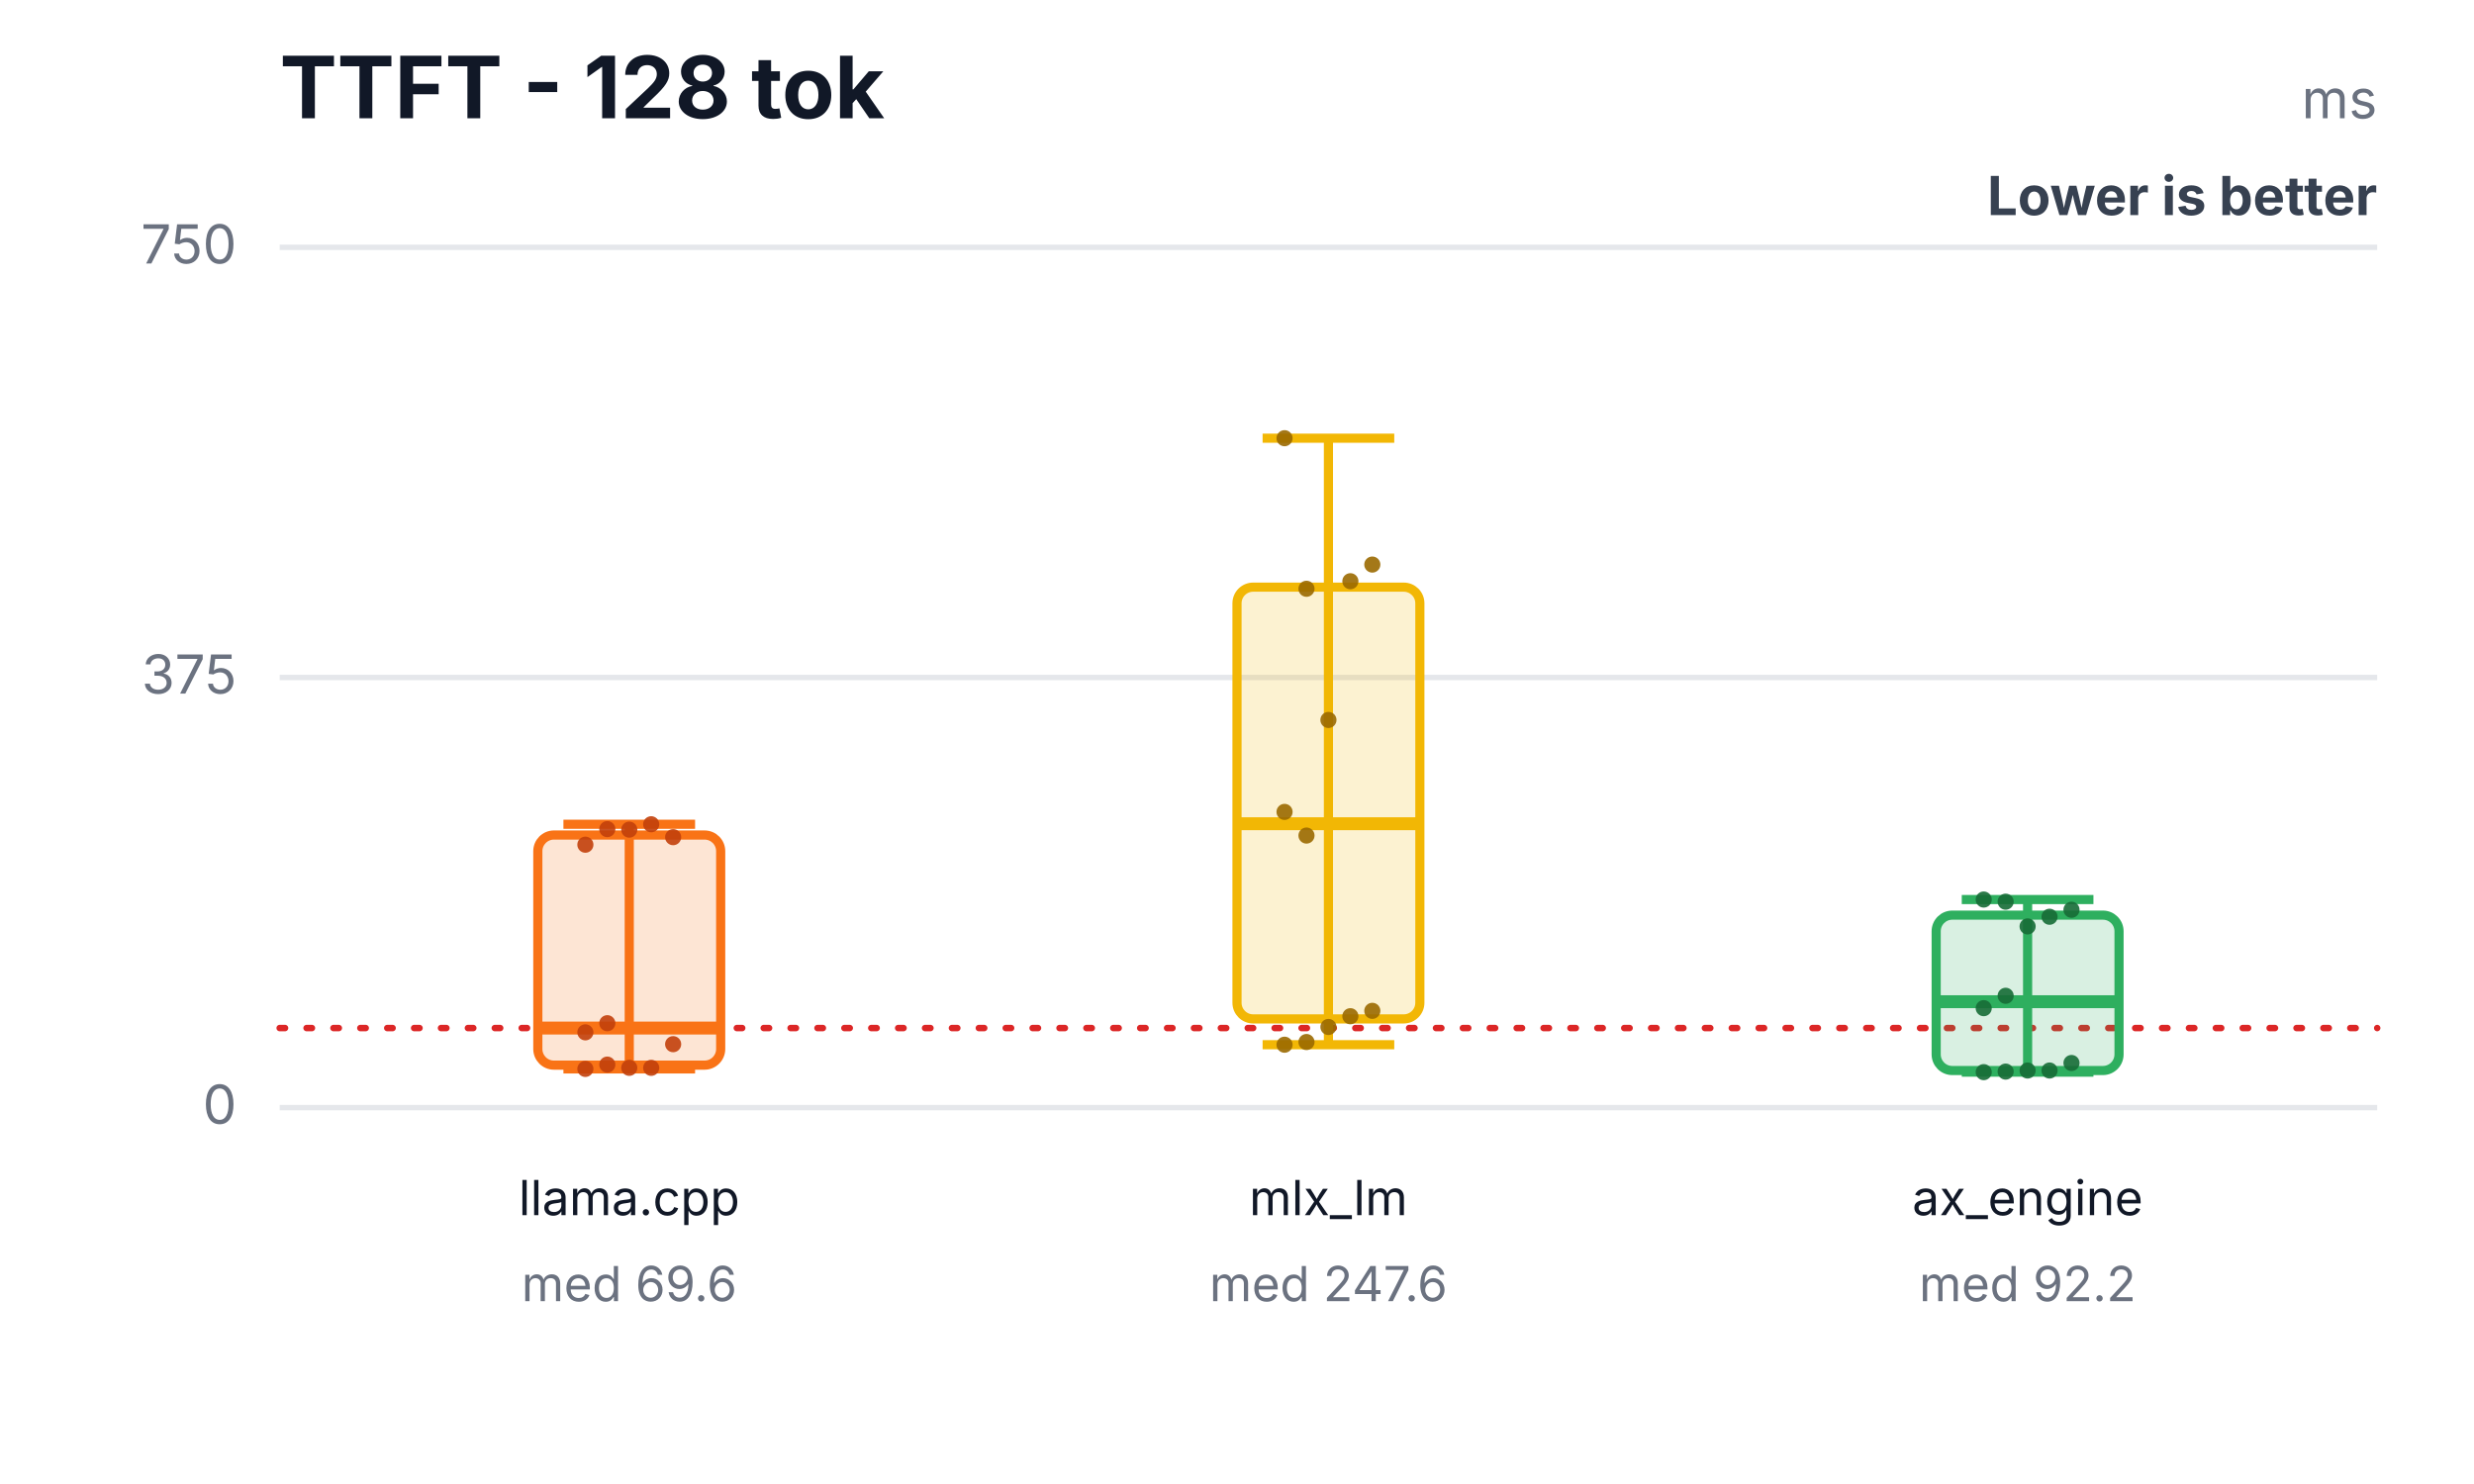
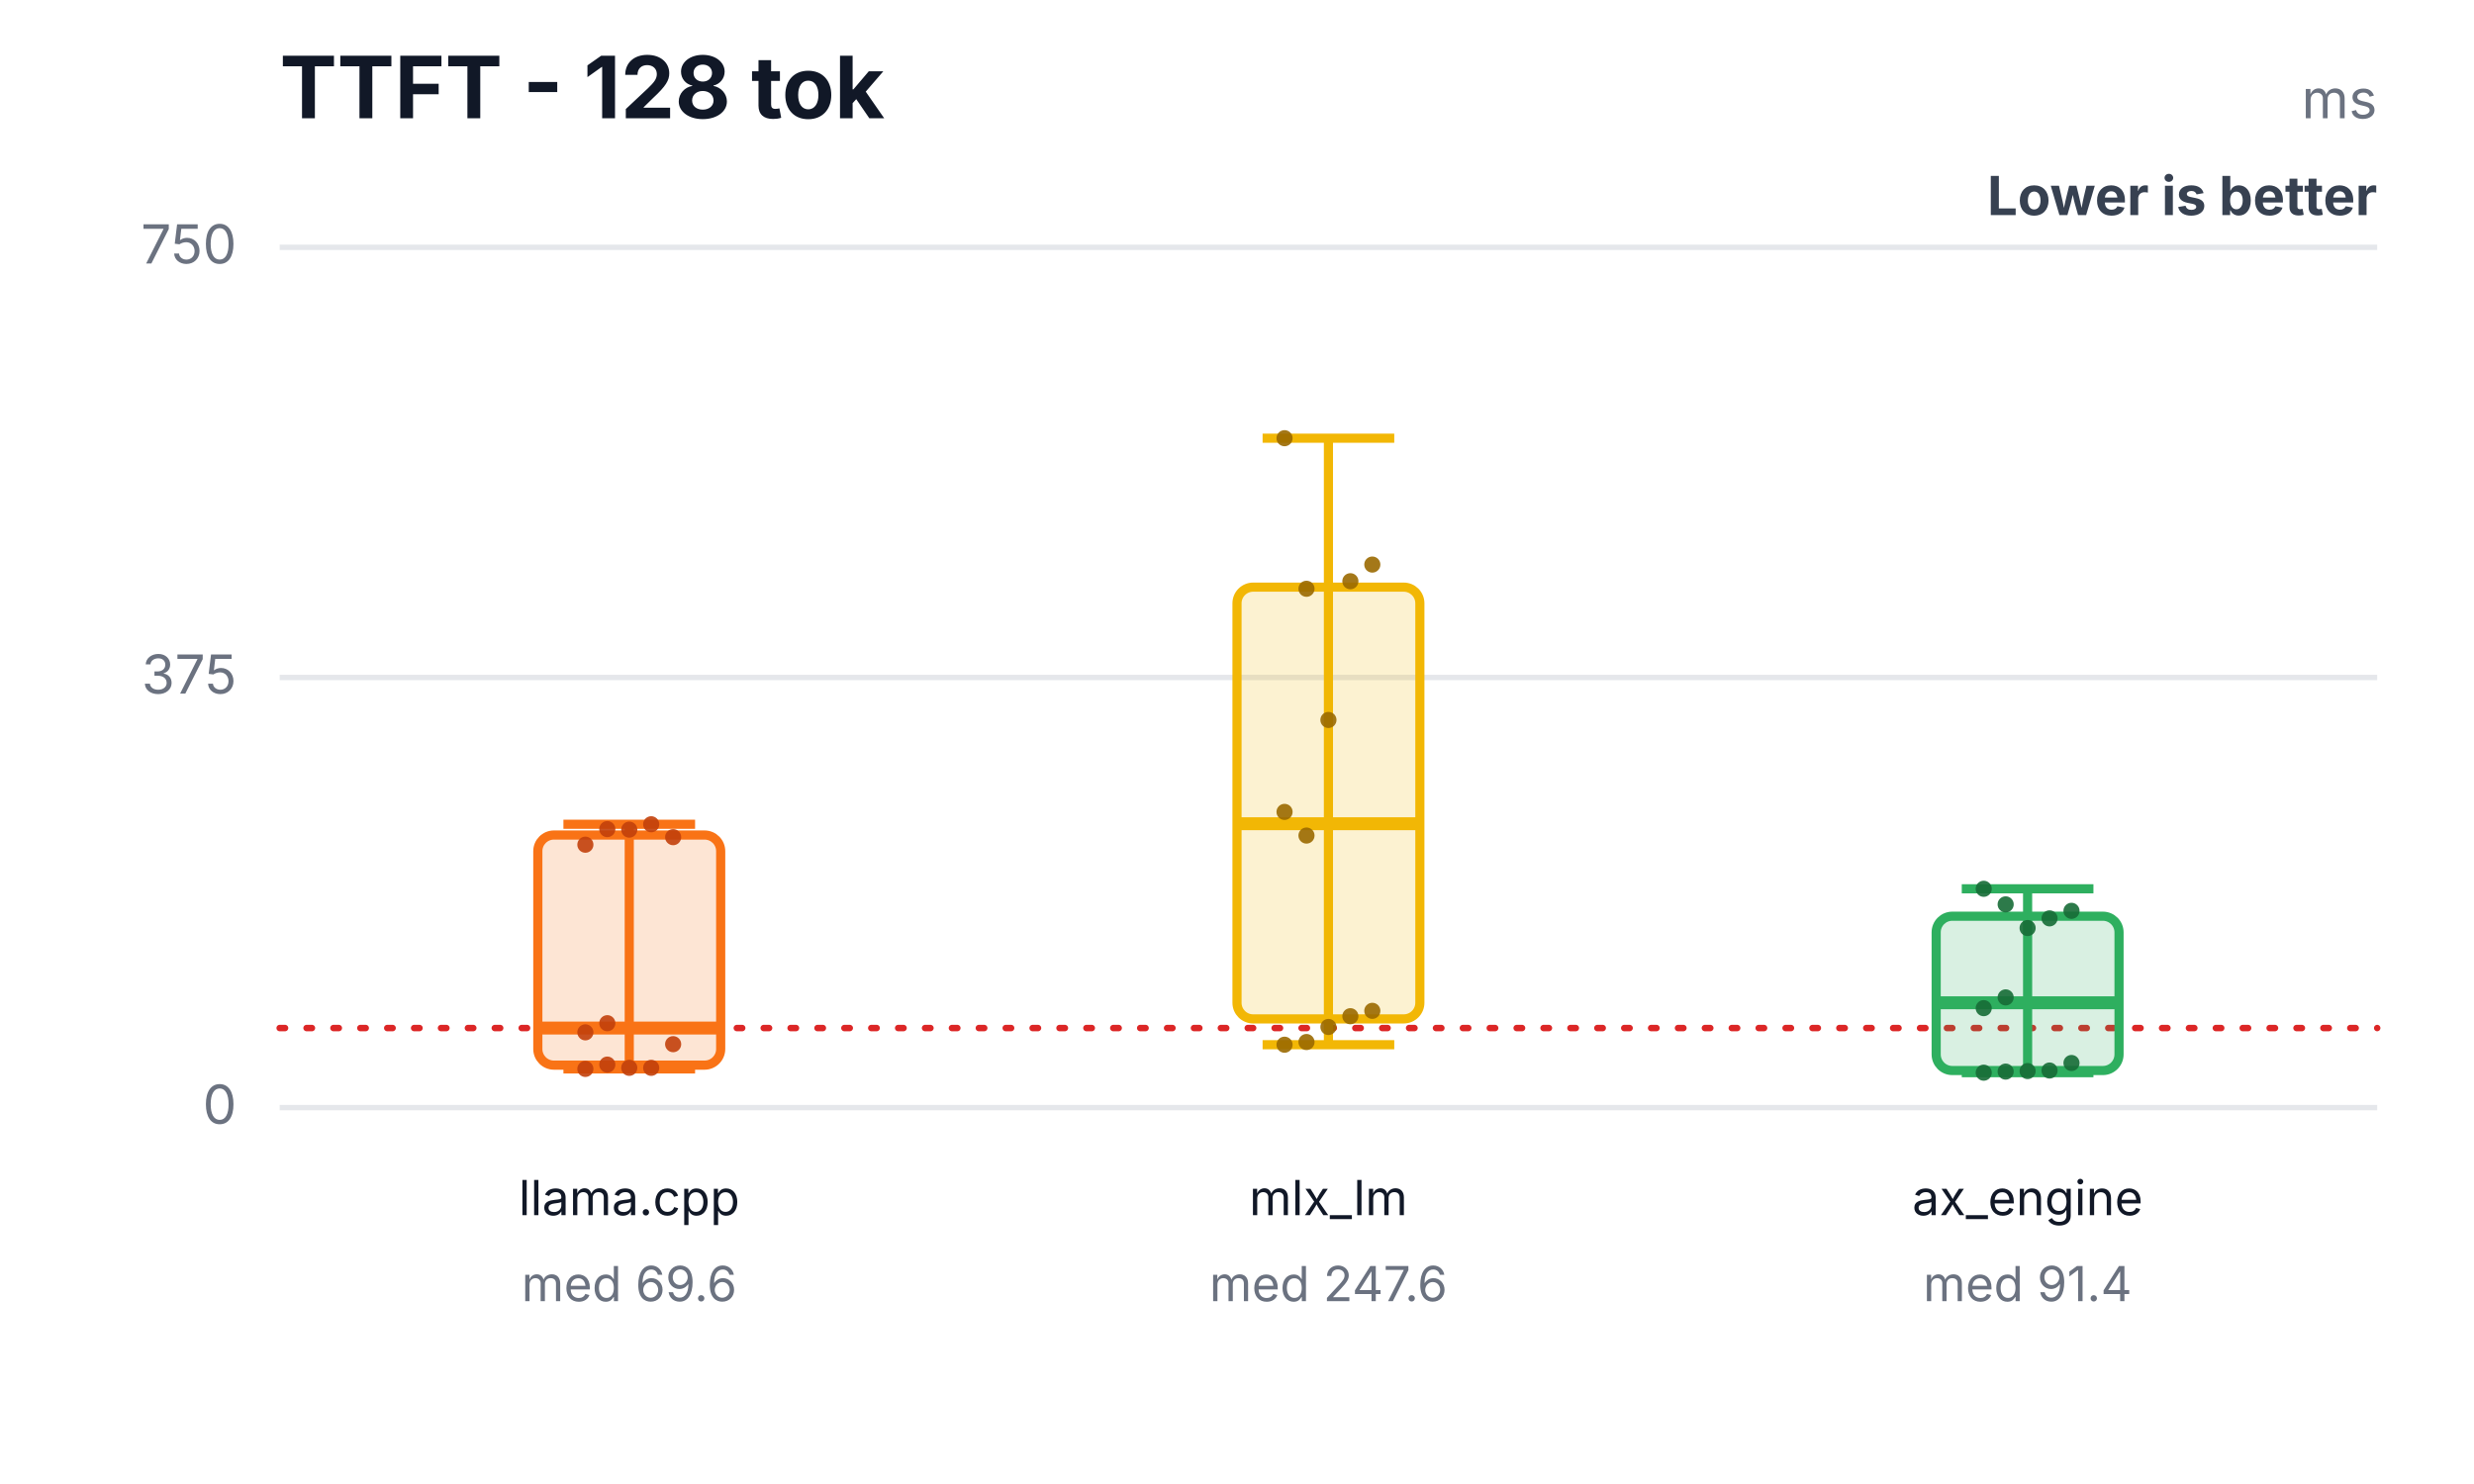
<svg xmlns="http://www.w3.org/2000/svg" width="460" height="276" viewBox="0 0 460 276" role="img" aria-labelledby="title desc">
  <rect width="460" height="276" fill="#ffffff" />
  <text x="52" y="22" font-family="Inter,Segoe UI,Arial,sans-serif" font-size="16" font-weight="700" fill="#111827">TTFT - 128 tok</text>
  <text x="442" y="22" text-anchor="end" font-family="Inter,Segoe UI,Arial,sans-serif" font-size="10" fill="#6b7280">ms</text>
  <text x="442" y="40" text-anchor="end" font-family="Inter,Segoe UI,Arial,sans-serif" font-size="10" font-weight="700" fill="#374151">Lower is better</text>
  <line x1="52" y1="206.0" x2="442" y2="206.0" stroke="#e5e7eb" stroke-width="1" />
  <text x="44" y="209.0" text-anchor="end" font-family="Inter,Segoe UI,Arial,sans-serif" font-size="10" fill="#6b7280">0</text>
  <line x1="52" y1="126.0" x2="442" y2="126.0" stroke="#e5e7eb" stroke-width="1" />
  <text x="44" y="129.0" text-anchor="end" font-family="Inter,Segoe UI,Arial,sans-serif" font-size="10" fill="#6b7280">375</text>
  <line x1="52" y1="46.0" x2="442" y2="46.0" stroke="#e5e7eb" stroke-width="1" />
  <text x="44" y="49.0" text-anchor="end" font-family="Inter,Segoe UI,Arial,sans-serif" font-size="10" fill="#6b7280">750</text>
  <line x1="52" y1="191.2" x2="442" y2="191.2" stroke="#dc2626" stroke-width="1.2" stroke-dasharray="1 4" stroke-linecap="round" />
  <line x1="117" y1="153.3" x2="117" y2="198.8" stroke="#f97316" stroke-width="1.7" />
  <line x1="104.76" y1="153.3" x2="129.24" y2="153.3" stroke="#f97316" stroke-width="1.7" />
  <line x1="104.76" y1="198.8" x2="129.24" y2="198.8" stroke="#f97316" stroke-width="1.7" />
  <rect x="100" y="155.3" width="34" height="42.8" rx="3" fill="#f97316" fill-opacity="0.18" stroke="#f97316" stroke-width="1.7" />
  <line x1="100" y1="191.2" x2="134" y2="191.2" stroke="#f97316" stroke-width="2.4" />
  <text x="117" y="226" text-anchor="middle" font-family="Inter,Segoe UI,Arial,sans-serif" font-size="9" fill="#111827">llama.cpp</text>
  <text x="117" y="242" text-anchor="middle" font-family="Inter,Segoe UI,Arial,sans-serif" font-size="9" fill="#6b7280">med 69.6</text>
  <circle cx="108.84" cy="198.8" r="1.5" fill="#c2410c" fill-opacity="0.9" />
  <circle cx="112.92" cy="198.0" r="1.5" fill="#c2410c" fill-opacity="0.9" />
  <circle cx="117" cy="198.6" r="1.5" fill="#c2410c" fill-opacity="0.9" />
  <circle cx="121.08" cy="198.6" r="1.5" fill="#c2410c" fill-opacity="0.9" />
  <circle cx="125.16" cy="194.2" r="1.5" fill="#c2410c" fill-opacity="0.9" />
  <circle cx="108.84" cy="192.0" r="1.5" fill="#c2410c" fill-opacity="0.9" />
  <circle cx="112.92" cy="154.2" r="1.5" fill="#c2410c" fill-opacity="0.9" />
  <circle cx="117" cy="154.3" r="1.5" fill="#c2410c" fill-opacity="0.9" />
  <circle cx="121.08" cy="153.3" r="1.5" fill="#c2410c" fill-opacity="0.9" />
  <circle cx="125.16" cy="155.7" r="1.5" fill="#c2410c" fill-opacity="0.9" />
  <circle cx="108.84" cy="157.1" r="1.5" fill="#c2410c" fill-opacity="0.9" />
  <circle cx="112.92" cy="190.3" r="1.5" fill="#c2410c" fill-opacity="0.9" />
  <line x1="247" y1="81.5" x2="247" y2="194.3" stroke="#f2b705" stroke-width="1.7" />
  <line x1="234.76" y1="81.5" x2="259.24" y2="81.5" stroke="#f2b705" stroke-width="1.7" />
  <line x1="234.76" y1="194.3" x2="259.24" y2="194.3" stroke="#f2b705" stroke-width="1.7" />
  <rect x="230" y="109.2" width="34" height="80.3" rx="3" fill="#f2b705" fill-opacity="0.18" stroke="#f2b705" stroke-width="1.7" />
  <line x1="230" y1="153.2" x2="264" y2="153.2" stroke="#f2b705" stroke-width="2.4" />
  <text x="247" y="226" text-anchor="middle" font-family="Inter,Segoe UI,Arial,sans-serif" font-size="9" fill="#111827">mlx_lm</text>
  <text x="247" y="242" text-anchor="middle" font-family="Inter,Segoe UI,Arial,sans-serif" font-size="9" fill="#6b7280">med 247.6</text>
  <circle cx="238.84" cy="194.3" r="1.5" fill="#9a6a00" fill-opacity="0.9" />
  <circle cx="242.92" cy="193.8" r="1.5" fill="#9a6a00" fill-opacity="0.9" />
  <circle cx="247" cy="191.0" r="1.5" fill="#9a6a00" fill-opacity="0.9" />
  <circle cx="251.08" cy="189.0" r="1.5" fill="#9a6a00" fill-opacity="0.9" />
  <circle cx="255.16" cy="188.0" r="1.5" fill="#9a6a00" fill-opacity="0.9" />
  <circle cx="238.84" cy="151.0" r="1.5" fill="#9a6a00" fill-opacity="0.9" />
  <circle cx="242.92" cy="109.5" r="1.5" fill="#9a6a00" fill-opacity="0.9" />
  <circle cx="247" cy="133.9" r="1.5" fill="#9a6a00" fill-opacity="0.9" />
  <circle cx="251.08" cy="108.1" r="1.5" fill="#9a6a00" fill-opacity="0.9" />
  <circle cx="255.16" cy="105.0" r="1.5" fill="#9a6a00" fill-opacity="0.9" />
  <circle cx="238.84" cy="81.5" r="1.5" fill="#9a6a00" fill-opacity="0.9" />
  <circle cx="242.92" cy="155.4" r="1.5" fill="#9a6a00" fill-opacity="0.9" />
-   <line x1="377" y1="167.3" x2="377" y2="199.4" stroke="#2eaf5f" stroke-width="1.7" />
-   <line x1="364.76" y1="167.3" x2="389.24" y2="167.3" stroke="#2eaf5f" stroke-width="1.7" />
-   <line x1="364.76" y1="199.4" x2="389.24" y2="199.4" stroke="#2eaf5f" stroke-width="1.7" />
-   <rect x="360" y="170.2" width="34" height="28.9" rx="3" fill="#2eaf5f" fill-opacity="0.18" stroke="#2eaf5f" stroke-width="1.7" />
-   <line x1="360" y1="186.3" x2="394" y2="186.3" stroke="#2eaf5f" stroke-width="2.4" />
+   <line x1="377" y1="165.3" x2="377" y2="199.5" stroke="#2eaf5f" stroke-width="1.7" />
+   <line x1="364.76" y1="165.3" x2="389.24" y2="165.3" stroke="#2eaf5f" stroke-width="1.7" />
+   <line x1="364.76" y1="199.5" x2="389.24" y2="199.5" stroke="#2eaf5f" stroke-width="1.7" />
+   <rect x="360" y="170.4" width="34" height="28.7" rx="3" fill="#2eaf5f" fill-opacity="0.18" stroke="#2eaf5f" stroke-width="1.7" />
+   <line x1="360" y1="186.5" x2="394" y2="186.5" stroke="#2eaf5f" stroke-width="2.4" />
  <text x="377" y="226" text-anchor="middle" font-family="Inter,Segoe UI,Arial,sans-serif" font-size="9" fill="#111827">ax_engine</text>
-   <text x="377" y="242" text-anchor="middle" font-family="Inter,Segoe UI,Arial,sans-serif" font-size="9" fill="#6b7280">med 92.2</text>
-   <circle cx="368.84" cy="199.4" r="1.5" fill="#176c37" fill-opacity="0.9" />
+   <text x="377" y="242" text-anchor="middle" font-family="Inter,Segoe UI,Arial,sans-serif" font-size="9" fill="#6b7280">med 91.4</text>
+   <circle cx="368.84" cy="199.5" r="1.5" fill="#176c37" fill-opacity="0.9" />
  <circle cx="372.92" cy="199.3" r="1.5" fill="#176c37" fill-opacity="0.9" />
-   <circle cx="377" cy="199.1" r="1.5" fill="#176c37" fill-opacity="0.9" />
+   <circle cx="377" cy="199.2" r="1.5" fill="#176c37" fill-opacity="0.9" />
  <circle cx="381.08" cy="199.1" r="1.5" fill="#176c37" fill-opacity="0.9" />
  <circle cx="385.16" cy="197.7" r="1.5" fill="#176c37" fill-opacity="0.9" />
  <circle cx="368.84" cy="187.5" r="1.5" fill="#176c37" fill-opacity="0.9" />
-   <circle cx="372.92" cy="167.7" r="1.5" fill="#176c37" fill-opacity="0.9" />
-   <circle cx="377" cy="172.3" r="1.5" fill="#176c37" fill-opacity="0.9" />
-   <circle cx="381.08" cy="170.5" r="1.5" fill="#176c37" fill-opacity="0.9" />
-   <circle cx="385.16" cy="169.2" r="1.5" fill="#176c37" fill-opacity="0.9" />
-   <circle cx="368.84" cy="167.3" r="1.5" fill="#176c37" fill-opacity="0.9" />
-   <circle cx="372.92" cy="185.2" r="1.5" fill="#176c37" fill-opacity="0.9" />
+   <circle cx="372.92" cy="168.2" r="1.5" fill="#176c37" fill-opacity="0.9" />
+   <circle cx="377" cy="172.6" r="1.5" fill="#176c37" fill-opacity="0.9" />
+   <circle cx="381.08" cy="170.8" r="1.5" fill="#176c37" fill-opacity="0.9" />
+   <circle cx="385.16" cy="169.4" r="1.5" fill="#176c37" fill-opacity="0.9" />
+   <circle cx="368.84" cy="165.3" r="1.5" fill="#176c37" fill-opacity="0.9" />
+   <circle cx="372.92" cy="185.5" r="1.5" fill="#176c37" fill-opacity="0.9" />
</svg>
